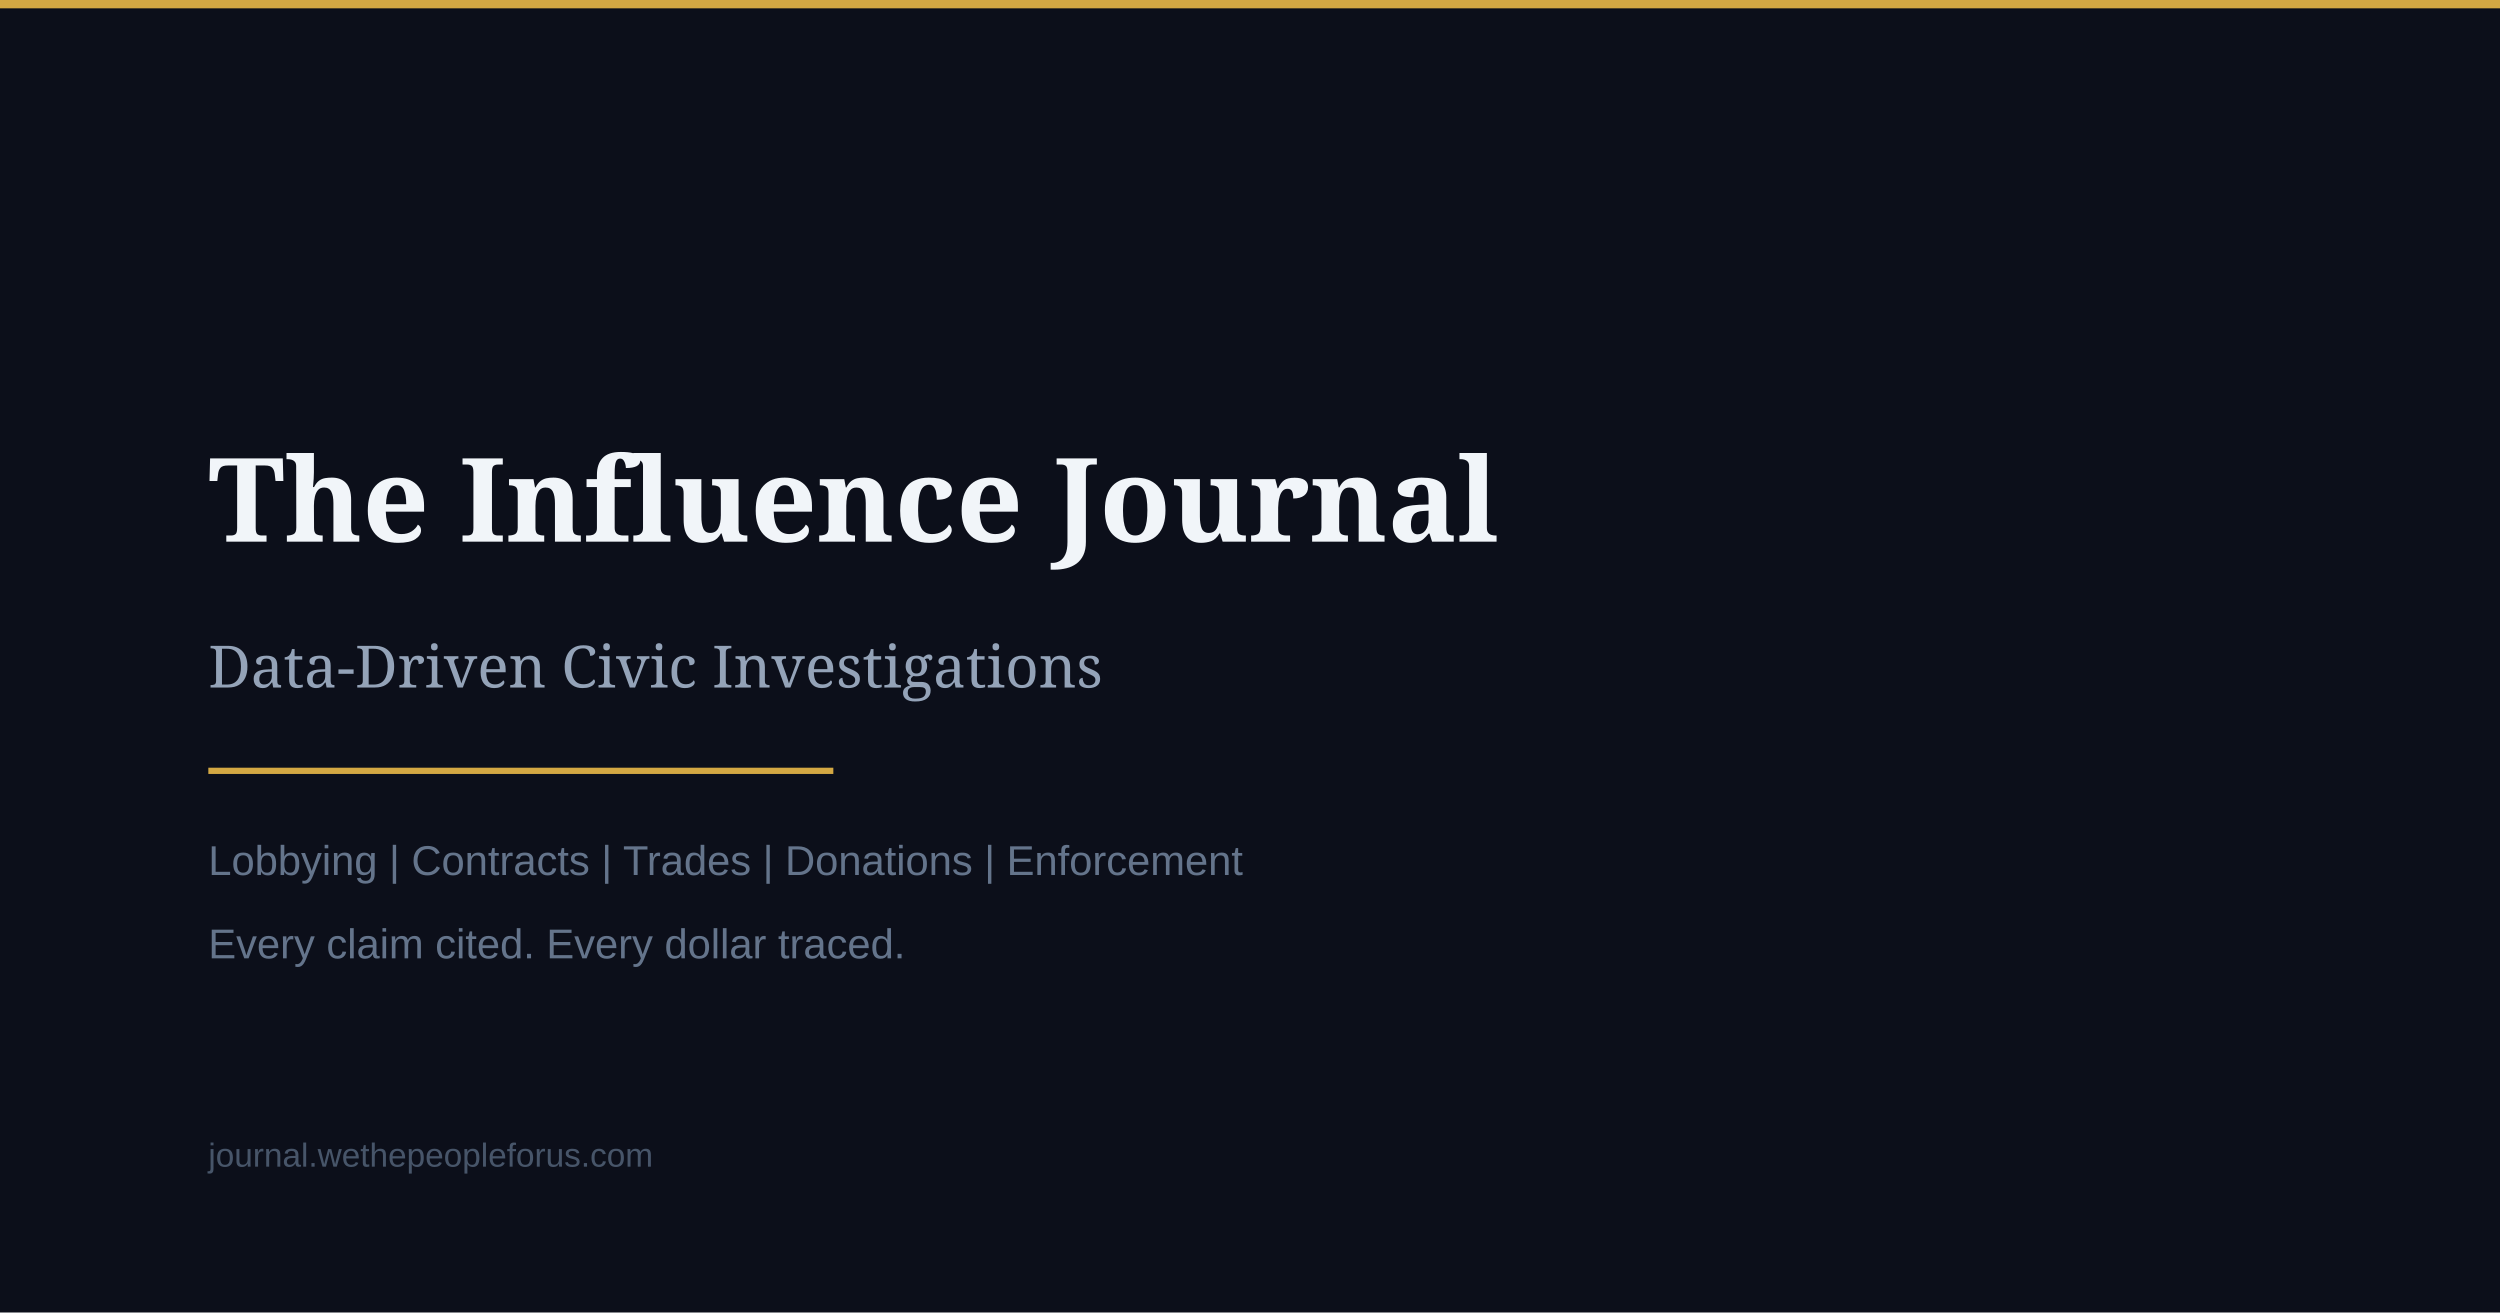
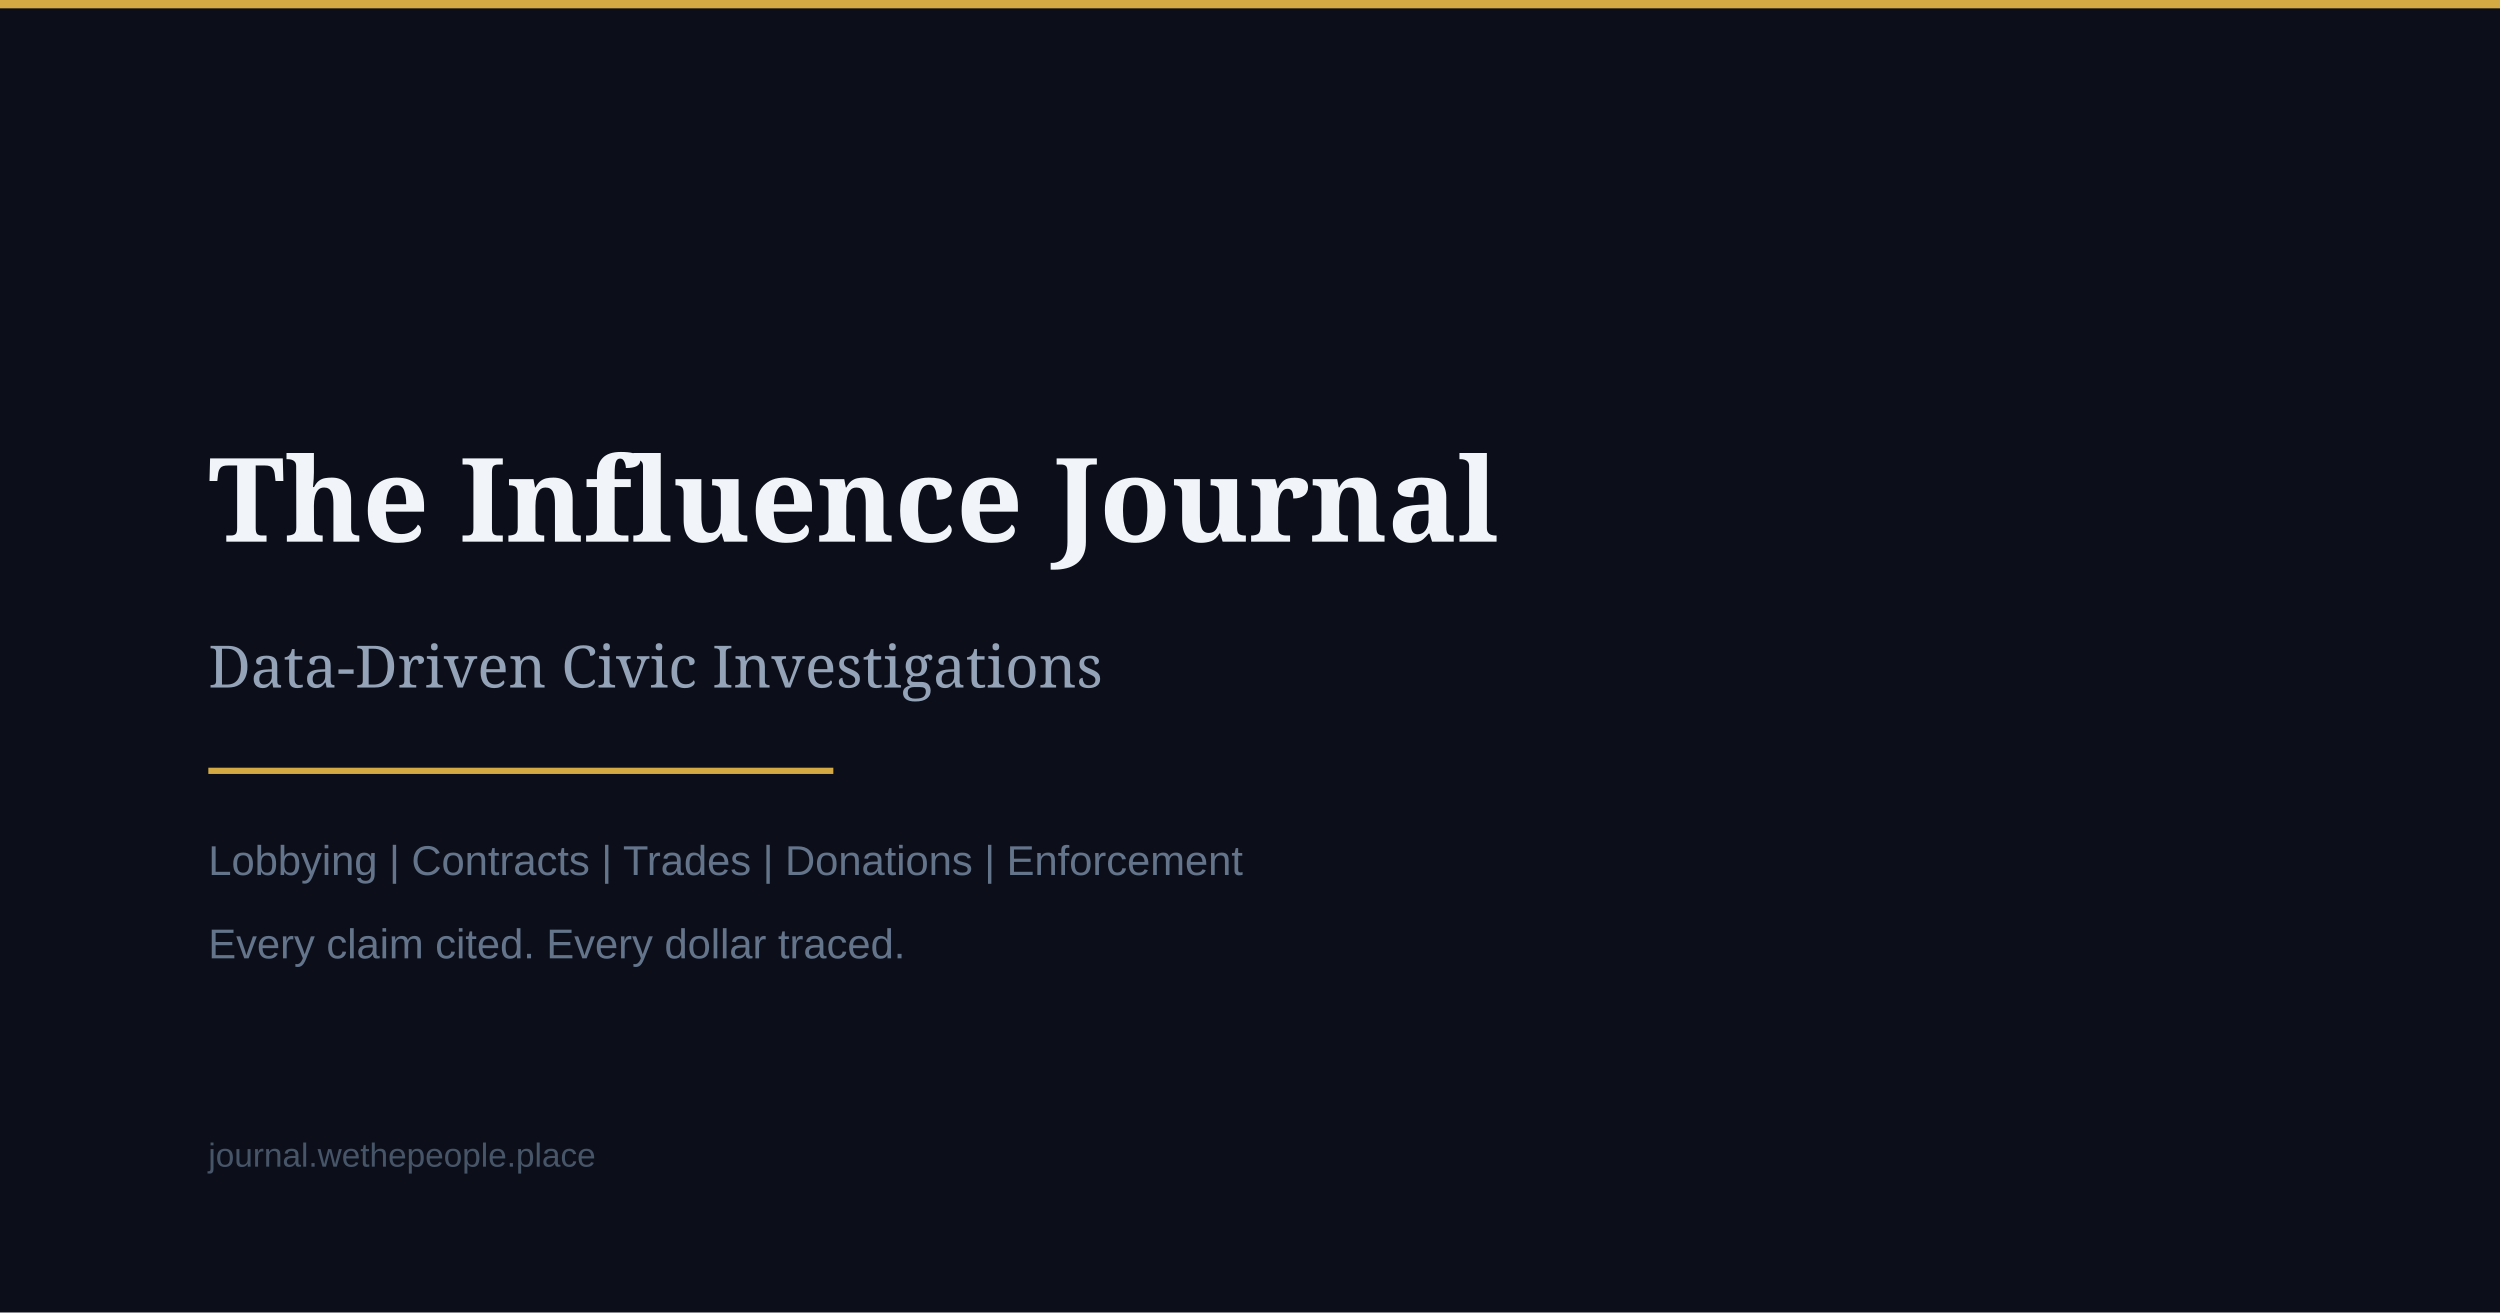
<svg xmlns="http://www.w3.org/2000/svg" width="1200" height="630" viewBox="0 0 1200 630">
  <rect width="1200" height="630" fill="#0c0f1a" />
  <rect x="0" y="0" width="1200" height="4" fill="#d4a843" />
  <text x="100" y="260" font-family="Georgia, serif" font-size="56" font-weight="bold" fill="#f1f5f9">The Influence Journal</text>
  <text x="100" y="330" font-family="Georgia, serif" font-size="28" fill="#94a3b8">Data-Driven Civic Investigations</text>
  <line x1="100" y1="370" x2="400" y2="370" stroke="#d4a843" stroke-width="3" />
  <text x="100" y="420" font-family="Arial, sans-serif" font-size="20" fill="#64748b">Lobbying | Contracts | Trades | Donations | Enforcement</text>
  <text x="100" y="460" font-family="Arial, sans-serif" font-size="20" fill="#64748b">Every claim cited. Every dollar traced.</text>
-   <text x="100" y="560" font-family="Arial, sans-serif" font-size="16" fill="#475569">journal.wethepeopleforus.com</text>
+   <text x="100" y="560" font-family="Arial, sans-serif" font-size="16" fill="#475569">journal.wethepeople.place</text>
</svg>
